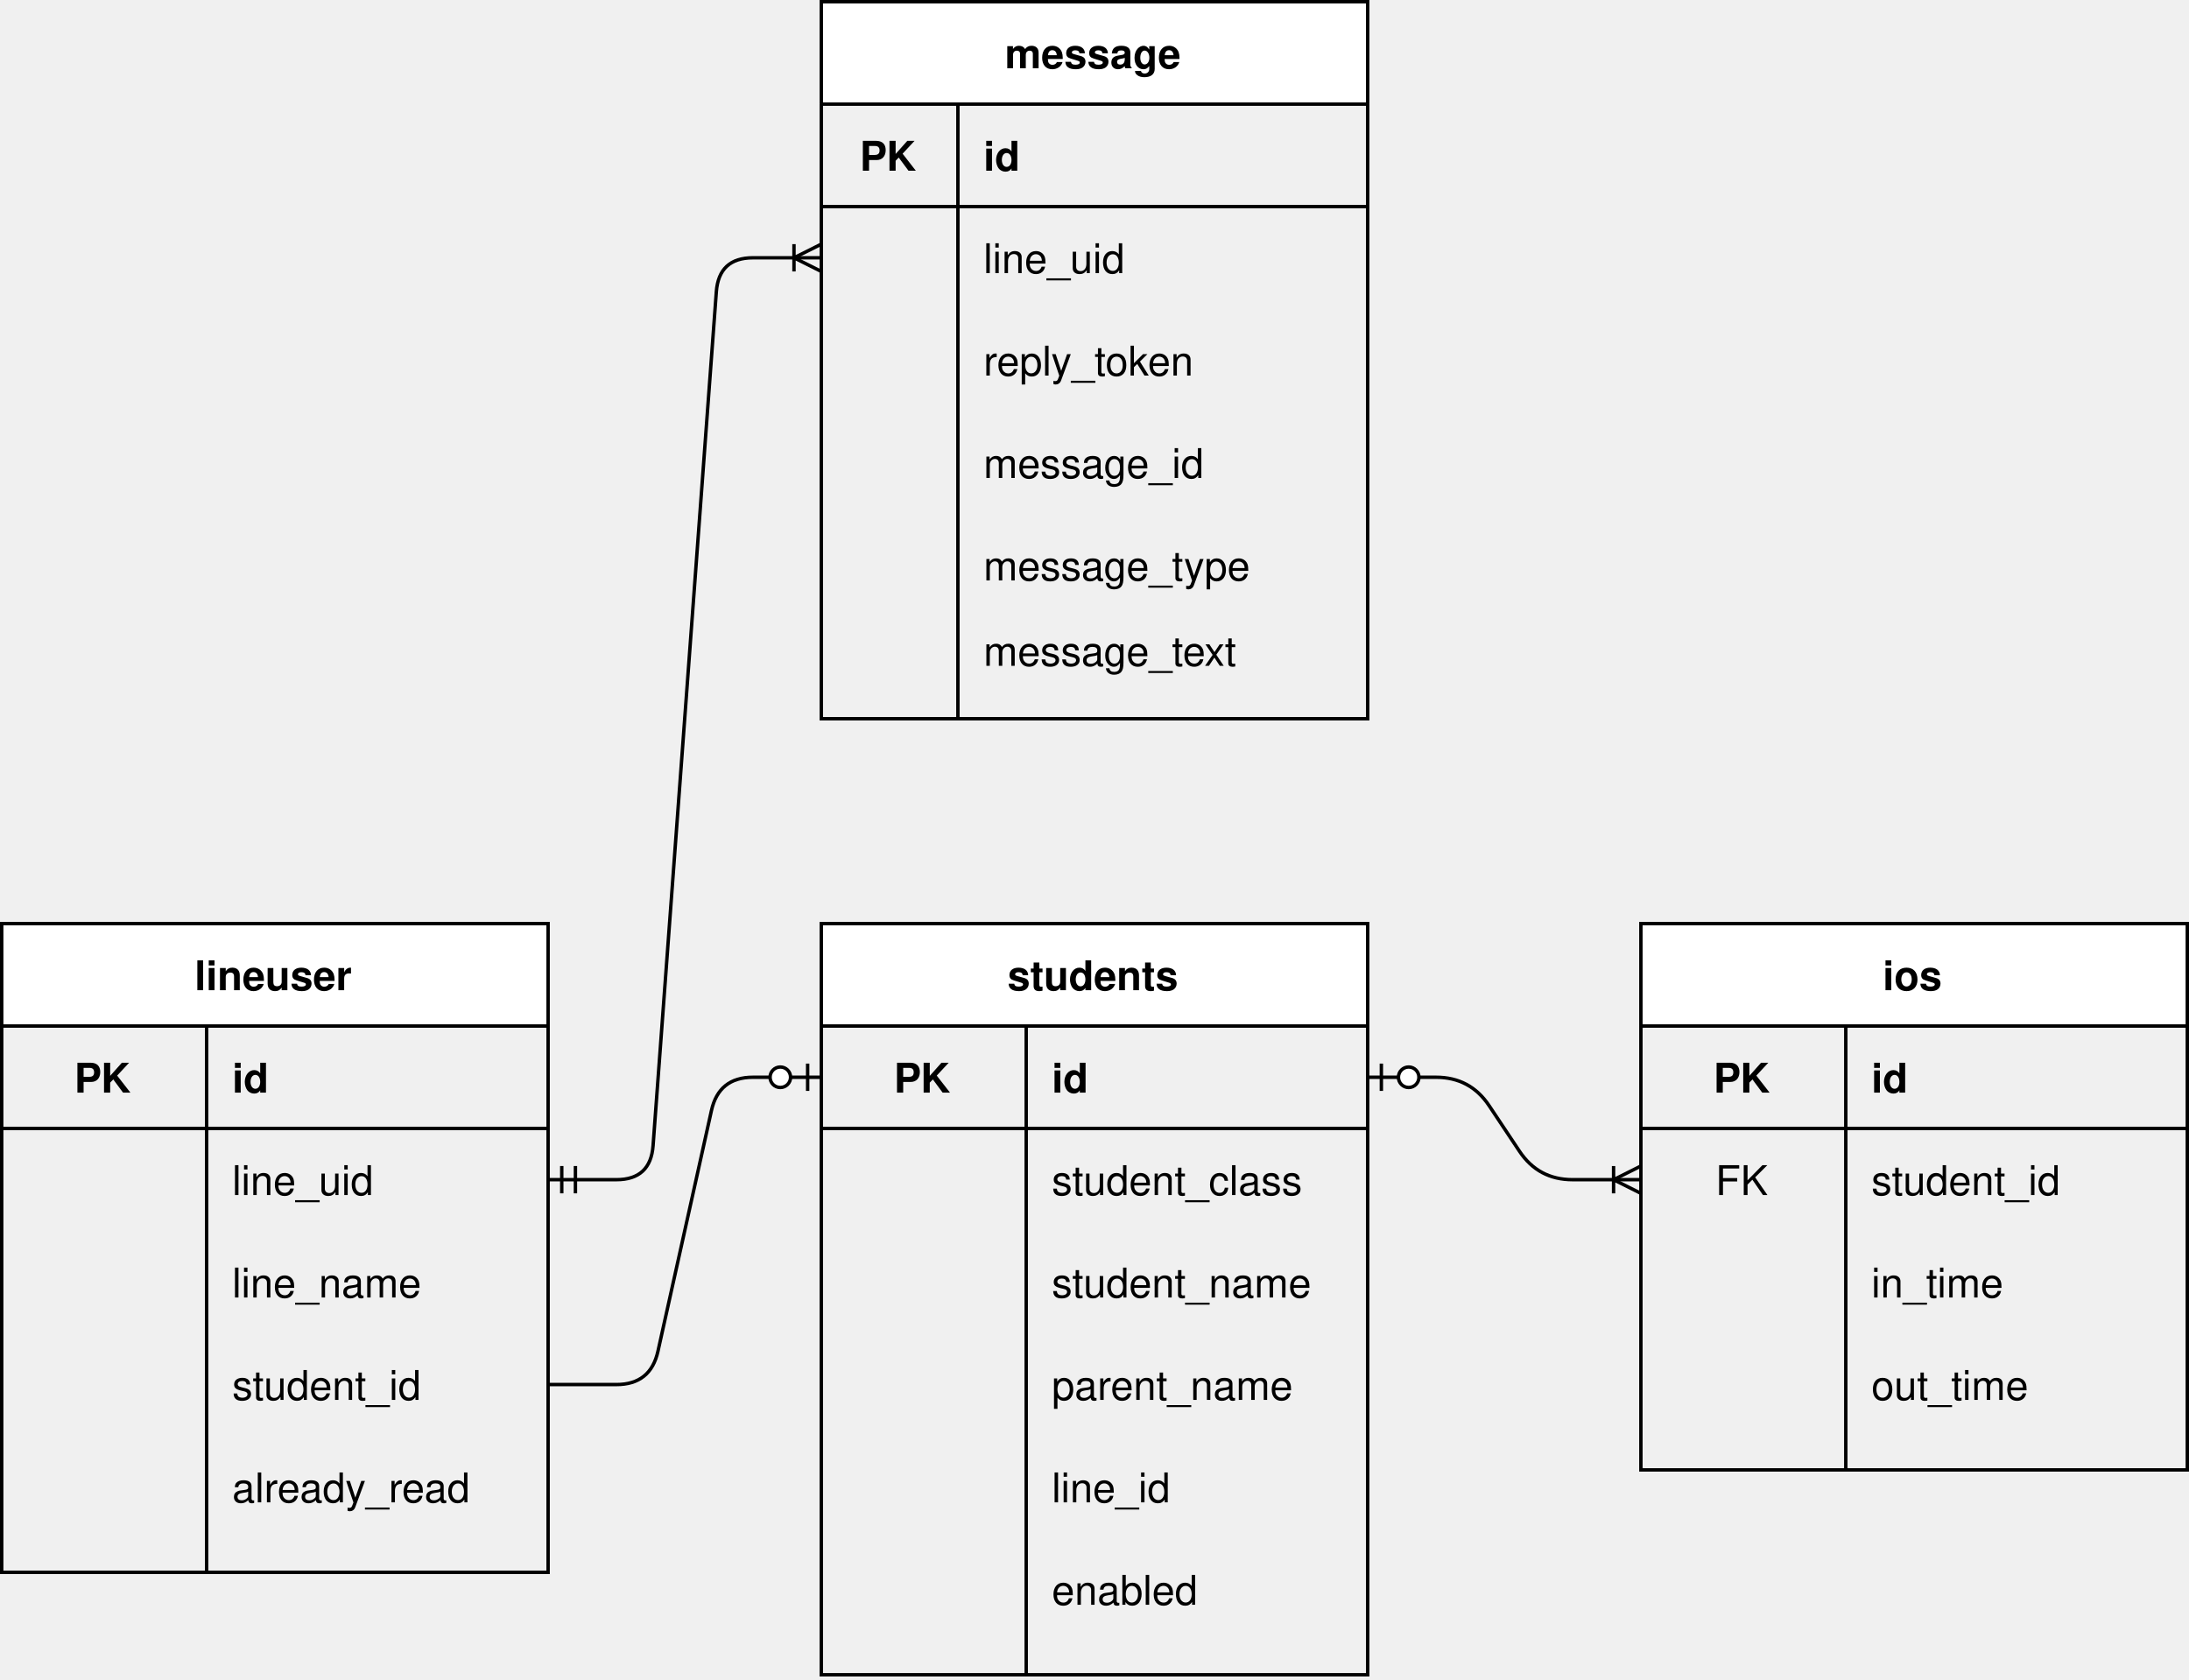
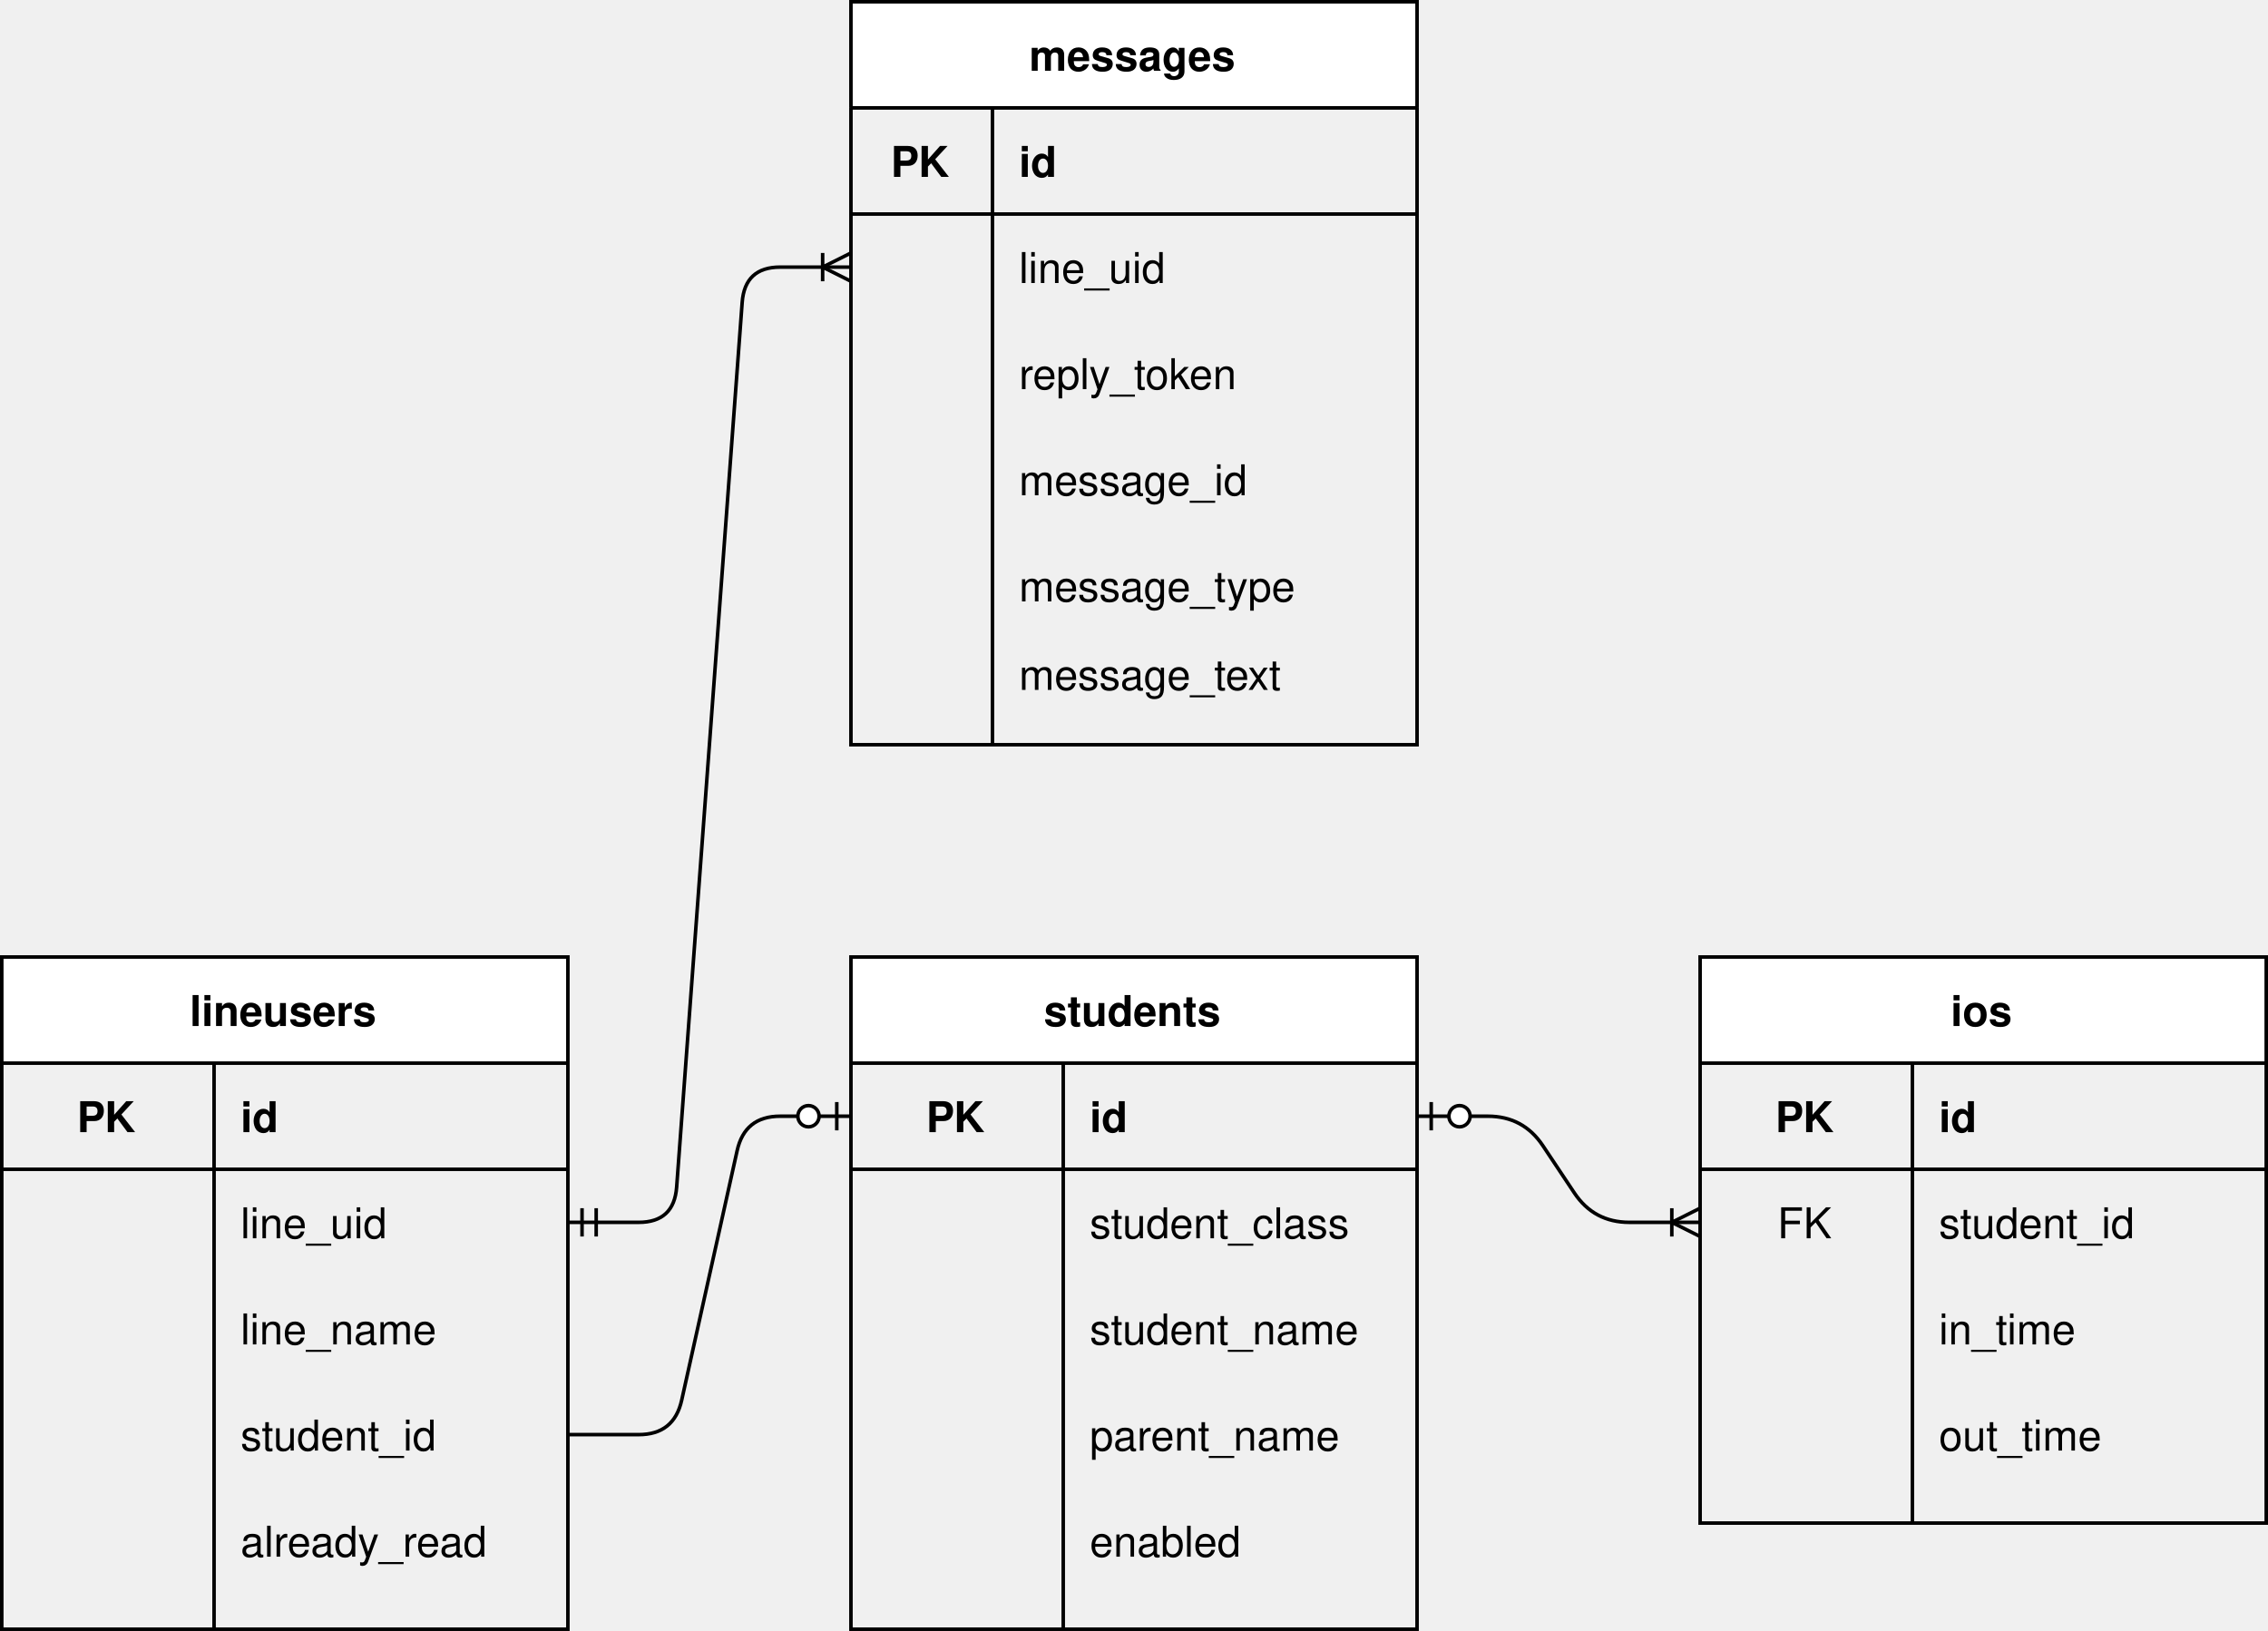
- <svg xmlns="http://www.w3.org/2000/svg" host="65bd71144e" version="1.1" width="641px" height="492px" viewBox="-0.5 -0.5 641 492" content="&lt;mxfile host=&quot;ffd26f32-2779-4140-997a-b0341d63d47d&quot; modified=&quot;2020-12-30T12:07:28.499Z&quot; agent=&quot;5.0 (Macintosh; Intel Mac OS X 10_15_7) AppleWebKit/537.36 (KHTML, like Gecko) Code/1.52.1 Chrome/83.0.41.122 Electron/9.3.5 Safari/537.36&quot; etag=&quot;Kl3NkxdtNwfztTpzyPWv&quot; version=&quot;13.10.0&quot; type=&quot;embed&quot;&gt;&lt;diagram id=&quot;iMxfj_zyNhaj64ZGeuDa&quot; name=&quot;ページ1&quot;&gt;7V1dj5s4FP01ea3CVzI8btKZrrRTbTVTabtPIzd4EmsJjsCZSfrr1wYbEhwmJhCbUKRRiy/g4HOvT7j3YDJy5uvdlxhsVl9xAMORPQ52I+fzyLZty3Xof8yy55axzy3LGAWZzSoMz+gX5MYxt25RAJOjAwnGIUGbY+MCRxFckCMbiGP8fnzYKw6PP3UDllAyPC9AKFv/QQFZZdY7e1rY/4RouRKfbE38bM8aiIP5SJIVCPD7gcm5HznzGGOSba13cxgy9AQu2XkPFXvzC4thRJRO4Jf8BsItH1xCtgE9O+EXSPZi1PRaN2yTgJ/MNEsIiAl3jjOmBgo3ASiCMTVYaTsMwSZB6eGZZYXC4BHs8ZaIjkRr9op2MHjKfMOOpW56pJ2xJuv8lXb+zC+G7QYhWkZ0e0GvlX3iLIYJvZZHkBB+hIwFh+cNxgTuDkwcmy8QryGJ9/QQvtcRfuKR6k54+71wuyVsqwOX5w4GPNSWed+FN+gGd8hp5+TXWzin0il0mASB8ImGO4iWqX+O4WcYBjHefAfxEhJu2GDE0Lt/Sx3OgUZhOMchZl6McMR6InjDd4bwVZz7ExOC18JZfOh5p+mwvRn9o0DMx5+8kUcvd07bVtGmf+zwmMxxlJCYxg7rA1IXvkPmxlMunCr7kPvMUXSZ04bHbMlj3/6q57OUsUDhs9ruGJfcUZ44mEL3Gqaks0IBneonca4xVw6AvRqujoQr3WUWV0FA2bGzZAMWKFo+ZmdOSsB71wB+dwz6YYCPr+UI9yYoqeyrjlGS6rdIKx7zGnqs9YkDAyT6q8FHrjLIOvhoUnXb9LIIQVJ979QRamodcxNUJN+6DlRUm4p8nVR01w8qUgdZBxX5lVQUgTXsCROpQ26AiUQfAxM1YSLL1khFTtPUuhtUlEdeJ6jIkbPf7GJ7xEQ1EDfBRHKePDBRfSbydDJR04y6I0zkKKOsg4nkpDdEEXzpftGodbRNsJCcHQ8sVJ+F7nSyUNNkuiMsNFFGWQcLyfkujNiY+sJC6mibYCE5MUZ4UDXpHk+4oa6qmRtP+YV/XBG6hYpqHX/eCWLzFIIAhBSSCBA4w9soSKRYyAeqFB7ubSTtWsXVfMp0Ulx15Zz9RsXVPPY68TXlyml79++TLxNXawBv4BvLHbL3FihJp7jqysn7g2lKuujG2e1U+u7K6bvQNLrPTK0DboKJhgy+BSbSqa26/Ujg3U4l8K6cwKPohaC+iBk10DZBQnICP5BQbRLSKquKNP7WWUgdZQ0s5Ml5L96SPtGQOtwGaMhToCEYLKHIRumwENk/wRAQhKP7Yk+Ws2aVRYsObrYi65DHJYyCP9jCFNq8f6Ku+I6/gmg/4uXIYtcvGOPv+O/UV3CHyA9xPt3+l3nlk8dbn3diBrDGXjQiOvofh42Ds1izOC1tifNkp/GgTPA2XnAU8rU4gmMP7nMZQqoT6aQrc2OcIvsGjy7jg4LkN8bHRehY4q5MpIvlmmY2In5WESZSR3apI6/cUQaD1NEFtcqJnGYyOXObwLiSAW6rni1N/RPBVskGd8eOUC9n+y3Qw6Tp89U9qSOf8WAWwp2oI0/k5PaG6sjncPaM3adM5BS0+9Ua9TryhcAbuGOZNH3OuieJUzNK0llHnjRNdc3lTedAvjPGR1M5GU0fAtt2n5Vah9sAC01vY/Vyx1lIZw15aveVhabmqjdTWdRNWei2H4m/EG8TNDSsWG6BhrRWkae3u2T53LyoQFkHD1UvWe7x/VAV4CaIaFiv3AYR6VybM73dBcvn5sXUHBHJuS4IYwiC/Qv7t79UVAG5ASry5cxYgr1dSetIt4qCBxTmh2lXsUpS1FlZS9xBHspaxlUsEQaiWGWVwkJZxSq94cwrd9SeiuXLBYE1TBL2rr2qOf8biVjlV81Zqpm/XfbYRYzQNPX/PVQsvzurIXy5rtAfFSsLxw/p1b0WrnK9oPv5UWsqVhXwu2PQDwPcvpYjbkNYN50vnaEknSqW3/Sp8c6mS/55Vf1qfCSXDXqvYlXBbYKFBi29BRbSqWL5vdXS/fNa+rVYKM9bD1CN4SbcvxD8Hx1Bb5noYz1dJxNZ40FQb4GKtCpZ1rhpXt1ZMuLhaIiN5OSXl5L6LGZVQm6EjQZdvQ020ilnWePeCus8HA2xkZz3CjYi+01/n/KpBN0IHw3yeht8pPrSuTZ+38Ya91Zf5+FYm4/agVXOgHM+gjvSYz76WGJX5aNWnGApvMxH27LRNYgCU4tG68rtYvXKodyuUH+9qtxui36ESu6WQkRVbi+/Ci9fpNBYbqfN4mfjssOLX99z7v8H&lt;/diagram&gt;&lt;/mxfile&gt;">
+ <svg xmlns="http://www.w3.org/2000/svg" host="65bd71144e" version="1.1" width="641px" height="461px" viewBox="-0.5 -0.5 641 461" content="&lt;mxfile host=&quot;ffd26f32-2779-4140-997a-b0341d63d47d&quot; modified=&quot;2020-12-30T14:23:04.310Z&quot; agent=&quot;5.0 (Macintosh; Intel Mac OS X 10_15_7) AppleWebKit/537.36 (KHTML, like Gecko) Code/1.52.1 Chrome/83.0.41.122 Electron/9.3.5 Safari/537.36&quot; etag=&quot;WV0q4qYUk1pMmG48ROUY&quot; version=&quot;13.10.0&quot; type=&quot;embed&quot;&gt;&lt;diagram id=&quot;iMxfj_zyNhaj64ZGeuDa&quot; name=&quot;ページ1&quot;&gt;7V1db6M4FP01eR2FBEh43GTaGWk72lE70s4+VZ7gJtY6OAKnTebXrx1svhwaKMQmLFJVxRcw9rmXU997cDqaLreHLyHYbb4RH+LRZOwfRtPPo8nEns/Zb244xgbLncWGdYh8YUoNT+g3FMaxsO6RD6PciZQQTNEub1yRIIArmrOBMCRv+dNeCM7fdQfWUDE8rQBWrX8jn25i63wyS+1fIVpv5J0t14uPbIE8Wcwk2gCfvGVM07vRdBkSQuNP28MSYo6dxCW+7r7kaDKwEAa00gViyK8A78XkIrr32dWRGCA9ylmzse74Rwp+cdMioiCkwjnTMTMwuClAAQyZwTq1MQa7CJ1Ojy0bhP0HcCR7KjuSrcULOkD/MfYNP5e56YF1xpu88xfW+ZMYDD8MMFoH7POKjZXfcRHCiI3lAURUnKFiIeB5hSGFh4xJYPMFki2k4ZGdIo5OpZ9EoNquaL+lbrekbZN1uSeMQITaOuk79Qb7IBxy3jnJeFPnlDqFTZMigB9ZuINgffJPHn6OoR+S3Q8QriEVhh1BHL2715PDBdAI4yXBhHsxIAHviZKdOIjhi7z2F6GUbKWzxNSTTk/TdhbshwGxHH9yRg4b7pK1rbTNfvjpIV2SIKIhix3eB2QufIPcjedcOKvsQ+GzaUWXTdvw2ETx2Pc/6/nsxFgg9Vltd4wL7ig+OIRB94JPpLNBPnvUz+Jc41nJAHs1XKcKruyQWVwlAcXnLqIdWKFg/RBf6RaAd64B/CEPejbAx9dyhH0TlFT0VccoqepfkVY85jT0WOsPDvSR7K8GH9mVQdbBR27Zsul5hUFUvnbqCDW1jrkJKlKXrgMV1aYiTycVzftBRdVB1kFFXikVBWALe8JE1SE3wESyj4GJmjCRNdFIRdOmqXU3qCiJvE5Q0VTNfuPB9oiJaiBugonUdenARPWZyNHJRE2XsR1hIrcyyjqYSF1pwoDPqfNFo9bRNsFC6pIUkUFPYEcc6YbaeoL7jl/E7dLQTfULK3+/uXo7p0IQAMwgCQCFC7IP/EiJhWSilcLDvo3lslZZI3lkOilr2Opq+UZlDbtTC2ZbXTD3VdaoAbyBv1i2qi91kZK0rpvrU5JOWcNWhah705T0oYVzEnrdYCRVLZLVxO4zU+uAm2CiIYNvgYl0qhp2PxJ4u1MJvK0m8Ch4pqgvZcQaaJsgITWBH0ioNglpFTRkGn/rLFQdZQ0s5Kh5L9nTPtFQdbgN0JBTgYagv4YyG2XTQvT4CDGgiAR36ZE4Z40rixab3GJDt1jEJQz8P/gr4ax598hc8YN8A8FxJMqR6aHfMCQ/yF8nX8EDoj/l9ezzP9wrnxzR+nyQTwBvHGUjYLP/mW1kruLN9LJTS16nOk0EZUT24UqgkLwFLzk2s87lCFV9kM66MjGGJ2RfYW4Y7xQkv3M+TkMneSdapovFmmY8I3FVGiZKR5NCR06xoxgGpaMP1CpdNc3EKID7CIZ9KWgrz/6ZaCulg3neE3rfj3ebvtrYk0LyBQ/GMdyJQrKrZrc3VEi+hLNjbKHiqjlo98s11QvJHwTewJLFbfqKY08yp2aUpLOQ7DbNdc0lTpdAnhvjo5majfJl0/O++6zUOtwGWGh2GxsHO85COovIs0lfWWhmrnwzU1XdEwvd9tuoH8TbBA0NmwVboCGtZeTZ7e4WvPRclKCsg4fKdwv2eD1UBrgJIhq2CrZBRDpfi5/d7l7BS8/FzBwRqbkuwCEE/vGZ/+4vFZVAboCKPDUzVmBvV9PKCVeBf49wcpp2GaugRV3UteQKMqtrGZexZBjIYpVVCIvKMlbhy4WcYkftyVieWhDYwigCazioWCP1a56sqqn/pOiyD1FC09z//yFjed3ZD+GphYX+yFhxOL7Lr/a1cFULBt1PkFqTscqAP+RBzwb45FqOuA1l3XTCdIGSdMpYXtP3xjubL3mXZfWr8ZFaN+i9jFUGtwkWGsT0FlhIp4zl9VZM9y6L6ddioSRxzaAawh0+PlPyL5tBb5nofUFdJxNZ40FRb4GKtEpZ1rhpXt1ZMhLhaIiN1ORX1JL6rGaVQm6EjQZhvQ020qlnWePeKusiHA2xkZr3Sjaix11/X/MpBd0IHw36eht8dObbmc6rDq34rLcCuwjH2nzUDqxqBpzwETzQHvPR+xp7VT5qxQlWha/z0bZxdAsC39S20bp6u9y+ktXbK9Rfr6q3T2Q/Uia3CyFSVW8vfhleskuhsd7Omum/bIpPT//v1fTuPw==&lt;/diagram&gt;&lt;/mxfile&gt;">
  <defs>
    <clipPath id="mx-clip-240-300-60-30-0">
      <rect x="240" y="300" width="60" height="30" />
    </clipPath>
    <clipPath id="mx-clip-306-300-94-30-0">
      <rect x="306" y="300" width="94" height="30" />
    </clipPath>
    <clipPath id="mx-clip-306-330-94-30-0">
      <rect x="306" y="330" width="94" height="30" />
    </clipPath>
    <clipPath id="mx-clip-306-360-94-30-0">
      <rect x="306" y="360" width="94" height="30" />
    </clipPath>
    <clipPath id="mx-clip-306-390-94-30-0">
      <rect x="306" y="390" width="94" height="30" />
    </clipPath>
    <clipPath id="mx-clip-306-420-94-30-0">
      <rect x="306" y="420" width="94" height="30" />
    </clipPath>
-     <clipPath id="mx-clip-306-450-94-30-0">
-       <rect x="306" y="450" width="94" height="30" />
-     </clipPath>
    <clipPath id="mx-clip-480-300-60-30-0">
      <rect x="480" y="300" width="60" height="30" />
    </clipPath>
    <clipPath id="mx-clip-546-300-94-30-0">
      <rect x="546" y="300" width="94" height="30" />
    </clipPath>
    <clipPath id="mx-clip-480-330-60-30-0">
      <rect x="480" y="330" width="60" height="30" />
    </clipPath>
    <clipPath id="mx-clip-546-330-94-30-0">
      <rect x="546" y="330" width="94" height="30" />
    </clipPath>
    <clipPath id="mx-clip-546-360-94-30-0">
      <rect x="546" y="360" width="94" height="30" />
    </clipPath>
    <clipPath id="mx-clip-546-390-94-30-0">
      <rect x="546" y="390" width="94" height="30" />
    </clipPath>
    <clipPath id="mx-clip-0-300-60-30-0">
      <rect x="0" y="300" width="60" height="30" />
    </clipPath>
    <clipPath id="mx-clip-66-300-94-30-0">
      <rect x="66" y="300" width="94" height="30" />
    </clipPath>
    <clipPath id="mx-clip-66-330-94-30-0">
      <rect x="66" y="330" width="94" height="30" />
    </clipPath>
    <clipPath id="mx-clip-66-360-94-30-0">
      <rect x="66" y="360" width="94" height="30" />
    </clipPath>
    <clipPath id="mx-clip-66-390-94-30-0">
      <rect x="66" y="390" width="94" height="30" />
    </clipPath>
    <clipPath id="mx-clip-66-420-94-30-0">
      <rect x="66" y="420" width="94" height="30" />
    </clipPath>
    <clipPath id="mx-clip-240-30-40-30-0">
      <rect x="240" y="30" width="40" height="30" />
    </clipPath>
    <clipPath id="mx-clip-286-30-114-30-0">
      <rect x="286" y="30" width="114" height="30" />
    </clipPath>
    <clipPath id="mx-clip-286-60-114-30-0">
      <rect x="286" y="60" width="114" height="30" />
    </clipPath>
    <clipPath id="mx-clip-286-90-114-30-0">
      <rect x="286" y="90" width="114" height="30" />
    </clipPath>
    <clipPath id="mx-clip-286-120-114-30-0">
      <rect x="286" y="120" width="114" height="30" />
    </clipPath>
    <clipPath id="mx-clip-286-150-114-30-0">
      <rect x="286" y="150" width="114" height="30" />
    </clipPath>
    <clipPath id="mx-clip-286-180-114-20-0">
      <rect x="286" y="180" width="114" height="20" />
    </clipPath>
  </defs>
  <g>
    <path d="M 240 300 L 240 270 L 400 270 L 400 300" fill="#ffffff" stroke="#000000" stroke-miterlimit="10" pointer-events="all" />
-     <path d="M 240 300 L 240 490 L 400 490 L 400 300" fill="none" stroke="#000000" stroke-miterlimit="10" pointer-events="none" />
+     <path d="M 240 300 L 240 460 L 400 460 L 400 300" fill="none" stroke="#000000" stroke-miterlimit="10" pointer-events="none" />
    <path d="M 240 300 L 400 300" fill="none" stroke="#000000" stroke-miterlimit="10" pointer-events="none" />
-     <path d="M 300 300 L 300 490" fill="none" stroke="#000000" stroke-miterlimit="10" pointer-events="none" />
+     <path d="M 300 300 L 300 460" fill="none" stroke="#000000" stroke-miterlimit="10" pointer-events="none" />
    <g fill="#000000" font-family="Helvetica" font-weight="bold" pointer-events="none" text-anchor="middle" font-size="12px">
      <text x="319.5" y="289.5">
                students
            </text>
    </g>
    <path d="M 240 300 M 400 300 M 400 330 L 240 330" fill="none" stroke="#000000" stroke-miterlimit="10" pointer-events="none" />
    <path d="M 240 300 M 300 300 M 300 330 M 240 330" fill="none" stroke="#000000" stroke-miterlimit="10" pointer-events="none" />
    <g fill="#000000" font-family="Helvetica" font-weight="bold" pointer-events="none" clip-path="url(#mx-clip-240-300-60-30-0)" text-anchor="middle" font-size="12px">
      <text x="269.5" y="319.5">
                PK
            </text>
    </g>
    <path d="M 300 300 M 400 300 M 400 330 M 300 330" fill="none" stroke="#000000" stroke-miterlimit="10" pointer-events="none" />
    <g fill="#000000" font-family="Helvetica" font-weight="bold" text-decoration="underline" pointer-events="none" clip-path="url(#mx-clip-306-300-94-30-0)" font-size="12px">
      <text x="307.5" y="319.5">
                id
            </text>
    </g>
    <path d="M 240 330 M 400 330 M 400 360 M 240 360" fill="none" stroke="#000000" stroke-miterlimit="10" pointer-events="none" />
    <path d="M 240 330 M 300 330 M 300 360 M 240 360" fill="none" stroke="#000000" stroke-miterlimit="10" pointer-events="none" />
    <path d="M 300 330 M 400 330 M 400 360 M 300 360" fill="none" stroke="#000000" stroke-miterlimit="10" pointer-events="none" />
    <g fill="#000000" font-family="Helvetica" pointer-events="none" clip-path="url(#mx-clip-306-330-94-30-0)" font-size="12px">
      <text x="307.5" y="349.5">
                student_class
            </text>
    </g>
    <path d="M 240 360 M 400 360 M 400 390 M 240 390" fill="none" stroke="#000000" stroke-miterlimit="10" pointer-events="none" />
    <path d="M 240 360 M 300 360 M 300 390 M 240 390" fill="none" stroke="#000000" stroke-miterlimit="10" pointer-events="none" />
    <path d="M 300 360 M 400 360 M 400 390 M 300 390" fill="none" stroke="#000000" stroke-miterlimit="10" pointer-events="none" />
    <g fill="#000000" font-family="Helvetica" pointer-events="none" clip-path="url(#mx-clip-306-360-94-30-0)" font-size="12px">
      <text x="307.5" y="379.5">
                student_name
            </text>
    </g>
    <path d="M 240 390 M 400 390 M 400 420 M 240 420" fill="none" stroke="#000000" stroke-miterlimit="10" pointer-events="none" />
    <path d="M 240 390 M 300 390 M 300 420 M 240 420" fill="none" stroke="#000000" stroke-miterlimit="10" pointer-events="none" />
    <path d="M 300 390 M 400 390 M 400 420 M 300 420" fill="none" stroke="#000000" stroke-miterlimit="10" pointer-events="none" />
    <g fill="#000000" font-family="Helvetica" pointer-events="none" clip-path="url(#mx-clip-306-390-94-30-0)" font-size="12px">
      <text x="307.5" y="409.5">
                parent_name
            </text>
    </g>
    <path d="M 240 420 M 400 420 M 400 450 M 240 450" fill="none" stroke="#000000" stroke-miterlimit="10" pointer-events="none" />
    <path d="M 240 420 M 300 420 M 300 450 M 240 450" fill="none" stroke="#000000" stroke-miterlimit="10" pointer-events="none" />
    <path d="M 300 420 M 400 420 M 400 450 M 300 450" fill="none" stroke="#000000" stroke-miterlimit="10" pointer-events="none" />
    <g fill="#000000" font-family="Helvetica" pointer-events="none" clip-path="url(#mx-clip-306-420-94-30-0)" font-size="12px">
      <text x="307.5" y="439.5">
-                 line_id
-             </text>
-     </g>
-     <path d="M 240 450 M 400 450 M 400 480 M 240 480" fill="none" stroke="#000000" stroke-miterlimit="10" pointer-events="none" />
-     <path d="M 240 450 M 300 450 M 300 480 M 240 480" fill="none" stroke="#000000" stroke-miterlimit="10" pointer-events="none" />
-     <path d="M 300 450 M 400 450 M 400 480 M 300 480" fill="none" stroke="#000000" stroke-miterlimit="10" pointer-events="none" />
-     <g fill="#000000" font-family="Helvetica" pointer-events="none" clip-path="url(#mx-clip-306-450-94-30-0)" font-size="12px">
-       <text x="307.5" y="469.5">
                enabled
            </text>
    </g>
    <path d="M 480 300 L 480 270 L 640 270 L 640 300" fill="#ffffff" stroke="#000000" stroke-miterlimit="10" pointer-events="none" />
    <path d="M 480 300 L 480 430 L 640 430 L 640 300" fill="none" stroke="#000000" stroke-miterlimit="10" pointer-events="none" />
    <path d="M 480 300 L 640 300" fill="none" stroke="#000000" stroke-miterlimit="10" pointer-events="none" />
    <path d="M 540 300 L 540 430" fill="none" stroke="#000000" stroke-miterlimit="10" pointer-events="none" />
    <g fill="#000000" font-family="Helvetica" font-weight="bold" pointer-events="none" text-anchor="middle" font-size="12px">
      <text x="559.5" y="289.5">
                ios
            </text>
    </g>
    <path d="M 480 300 M 640 300 M 640 330 L 480 330" fill="none" stroke="#000000" stroke-miterlimit="10" pointer-events="none" />
    <path d="M 480 300 M 540 300 M 540 330 M 480 330" fill="none" stroke="#000000" stroke-miterlimit="10" pointer-events="none" />
    <g fill="#000000" font-family="Helvetica" font-weight="bold" pointer-events="none" clip-path="url(#mx-clip-480-300-60-30-0)" text-anchor="middle" font-size="12px">
      <text x="509.5" y="319.5">
                PK
            </text>
    </g>
    <path d="M 540 300 M 640 300 M 640 330 M 540 330" fill="none" stroke="#000000" stroke-miterlimit="10" pointer-events="none" />
    <g fill="#000000" font-family="Helvetica" font-weight="bold" text-decoration="underline" pointer-events="none" clip-path="url(#mx-clip-546-300-94-30-0)" font-size="12px">
      <text x="547.5" y="319.5">
                id
            </text>
    </g>
    <path d="M 480 330 M 640 330 M 640 360 M 480 360" fill="none" stroke="#000000" stroke-miterlimit="10" pointer-events="none" />
    <path d="M 480 330 M 540 330 M 540 360 M 480 360" fill="none" stroke="#000000" stroke-miterlimit="10" pointer-events="none" />
    <g fill="#000000" font-family="Helvetica" pointer-events="none" clip-path="url(#mx-clip-480-330-60-30-0)" text-anchor="middle" font-size="12px">
      <text x="509.5" y="349.5">
                FK
            </text>
    </g>
    <path d="M 540 330 M 640 330 M 640 360 M 540 360" fill="none" stroke="#000000" stroke-miterlimit="10" pointer-events="none" />
    <g fill="#000000" font-family="Helvetica" pointer-events="none" clip-path="url(#mx-clip-546-330-94-30-0)" font-size="12px">
      <text x="547.5" y="349.5">
                student_id
            </text>
    </g>
    <path d="M 480 360 M 640 360 M 640 390 M 480 390" fill="none" stroke="#000000" stroke-miterlimit="10" pointer-events="none" />
    <path d="M 480 360 M 540 360 M 540 390 M 480 390" fill="none" stroke="#000000" stroke-miterlimit="10" pointer-events="none" />
    <path d="M 540 360 M 640 360 M 640 390 M 540 390" fill="none" stroke="#000000" stroke-miterlimit="10" pointer-events="none" />
    <g fill="#000000" font-family="Helvetica" pointer-events="none" clip-path="url(#mx-clip-546-360-94-30-0)" font-size="12px">
      <text x="547.5" y="379.5">
                in_time
            </text>
    </g>
    <path d="M 480 390 M 640 390 M 640 420 M 480 420" fill="none" stroke="#000000" stroke-miterlimit="10" pointer-events="none" />
    <path d="M 480 390 M 540 390 M 540 420 M 480 420" fill="none" stroke="#000000" stroke-miterlimit="10" pointer-events="none" />
    <path d="M 540 390 M 640 390 M 640 420 M 540 420" fill="none" stroke="#000000" stroke-miterlimit="10" pointer-events="none" />
    <g fill="#000000" font-family="Helvetica" pointer-events="none" clip-path="url(#mx-clip-546-390-94-30-0)" font-size="12px">
      <text x="547.5" y="409.5">
                out_time
            </text>
    </g>
    <path d="M 400 315 L 420 315 Q 430 315 435.55 323.32 L 444.45 336.68 Q 450 345 460 345 L 480 345" fill="none" stroke="#000000" stroke-miterlimit="10" pointer-events="none" />
    <ellipse cx="412" cy="315" rx="3" ry="3" fill="#ffffff" stroke="#000000" pointer-events="none" />
    <path d="M 404 311 L 404 319" fill="none" stroke="#000000" stroke-miterlimit="10" pointer-events="none" />
    <path d="M 472 349 L 472 341 M 480 341 L 472 345 L 480 349" fill="none" stroke="#000000" stroke-miterlimit="10" pointer-events="none" />
    <path d="M 0 300 L 0 270 L 160 270 L 160 300" fill="#ffffff" stroke="#000000" stroke-miterlimit="10" pointer-events="none" />
    <path d="M 0 300 L 0 460 L 160 460 L 160 300" fill="none" stroke="#000000" stroke-miterlimit="10" pointer-events="none" />
    <path d="M 0 300 L 160 300" fill="none" stroke="#000000" stroke-miterlimit="10" pointer-events="none" />
    <path d="M 60 300 L 60 460" fill="none" stroke="#000000" stroke-miterlimit="10" pointer-events="none" />
    <g fill="#000000" font-family="Helvetica" font-weight="bold" pointer-events="none" text-anchor="middle" font-size="12px">
      <text x="79.5" y="289.5">
-                 lineuser
+                 lineusers
            </text>
    </g>
    <path d="M 0 300 M 160 300 M 160 330 L 0 330" fill="none" stroke="#000000" stroke-miterlimit="10" pointer-events="none" />
    <path d="M 0 300 M 60 300 M 60 330 M 0 330" fill="none" stroke="#000000" stroke-miterlimit="10" pointer-events="none" />
    <g fill="#000000" font-family="Helvetica" font-weight="bold" pointer-events="none" clip-path="url(#mx-clip-0-300-60-30-0)" text-anchor="middle" font-size="12px">
      <text x="29.5" y="319.5">
                PK
            </text>
    </g>
    <path d="M 60 300 M 160 300 M 160 330 M 60 330" fill="none" stroke="#000000" stroke-miterlimit="10" pointer-events="none" />
    <g fill="#000000" font-family="Helvetica" font-weight="bold" text-decoration="underline" pointer-events="none" clip-path="url(#mx-clip-66-300-94-30-0)" font-size="12px">
      <text x="67.5" y="319.5">
                id
            </text>
    </g>
    <path d="M 0 330 M 160 330 M 160 360 M 0 360" fill="none" stroke="#000000" stroke-miterlimit="10" pointer-events="none" />
    <path d="M 0 330 M 60 330 M 60 360 M 0 360" fill="none" stroke="#000000" stroke-miterlimit="10" pointer-events="none" />
    <path d="M 60 330 M 160 330 M 160 360 M 60 360" fill="none" stroke="#000000" stroke-miterlimit="10" pointer-events="none" />
    <g fill="#000000" font-family="Helvetica" pointer-events="none" clip-path="url(#mx-clip-66-330-94-30-0)" font-size="12px">
      <text x="67.5" y="349.5">
                line_uid
            </text>
    </g>
    <path d="M 0 360 M 160 360 M 160 390 M 0 390" fill="none" stroke="#000000" stroke-miterlimit="10" pointer-events="none" />
    <path d="M 0 360 M 60 360 M 60 390 M 0 390" fill="none" stroke="#000000" stroke-miterlimit="10" pointer-events="none" />
    <path d="M 60 360 M 160 360 M 160 390 M 60 390" fill="none" stroke="#000000" stroke-miterlimit="10" pointer-events="none" />
    <g fill="#000000" font-family="Helvetica" pointer-events="none" clip-path="url(#mx-clip-66-360-94-30-0)" font-size="12px">
      <text x="67.5" y="379.5">
                line_name
            </text>
    </g>
    <path d="M 0 390 M 160 390 M 160 420 M 0 420" fill="none" stroke="#000000" stroke-miterlimit="10" pointer-events="none" />
    <path d="M 0 390 M 60 390 M 60 420 M 0 420" fill="none" stroke="#000000" stroke-miterlimit="10" pointer-events="none" />
    <path d="M 60 390 M 160 390 M 160 420 M 60 420" fill="none" stroke="#000000" stroke-miterlimit="10" pointer-events="none" />
    <g fill="#000000" font-family="Helvetica" pointer-events="none" clip-path="url(#mx-clip-66-390-94-30-0)" font-size="12px">
      <text x="67.5" y="409.5">
                student_id
            </text>
    </g>
    <path d="M 0 420 M 160 420 M 160 450 M 0 450" fill="none" stroke="#000000" stroke-miterlimit="10" pointer-events="none" />
    <path d="M 0 420 M 60 420 M 60 450 M 0 450" fill="none" stroke="#000000" stroke-miterlimit="10" pointer-events="none" />
    <path d="M 60 420 M 160 420 M 160 450 M 60 450" fill="none" stroke="#000000" stroke-miterlimit="10" pointer-events="none" />
    <g fill="#000000" font-family="Helvetica" pointer-events="none" clip-path="url(#mx-clip-66-420-94-30-0)" font-size="12px">
      <text x="67.5" y="439.5">
                already_read
            </text>
    </g>
    <path d="M 160 405 L 180 405 Q 190 405 192.17 395.24 L 207.83 324.76 Q 210 315 220 315 L 240 315" fill="none" stroke="#000000" stroke-miterlimit="10" pointer-events="none" />
    <ellipse cx="228" cy="315" rx="3" ry="3" fill="#ffffff" stroke="#000000" pointer-events="none" />
    <path d="M 236 319 L 236 311" fill="none" stroke="#000000" stroke-miterlimit="10" pointer-events="none" />
    <path d="M 240 30 L 240 0 L 400 0 L 400 30" fill="#ffffff" stroke="#000000" stroke-miterlimit="10" pointer-events="none" />
    <path d="M 240 30 L 240 210 L 400 210 L 400 30" fill="none" stroke="#000000" stroke-miterlimit="10" pointer-events="none" />
    <path d="M 240 30 L 400 30" fill="none" stroke="#000000" stroke-miterlimit="10" pointer-events="none" />
    <path d="M 280 30 L 280 210" fill="none" stroke="#000000" stroke-miterlimit="10" pointer-events="none" />
    <g fill="#000000" font-family="Helvetica" font-weight="bold" pointer-events="none" text-anchor="middle" font-size="12px">
      <text x="319.5" y="19.5">
-                 message
+                 messages
            </text>
    </g>
    <path d="M 240 30 M 400 30 M 400 60 L 240 60" fill="none" stroke="#000000" stroke-miterlimit="10" pointer-events="none" />
    <path d="M 240 30 M 280 30 M 280 60 M 240 60" fill="none" stroke="#000000" stroke-miterlimit="10" pointer-events="none" />
    <g fill="#000000" font-family="Helvetica" font-weight="bold" pointer-events="none" clip-path="url(#mx-clip-240-30-40-30-0)" text-anchor="middle" font-size="12px">
      <text x="259.5" y="49.5">
                PK
            </text>
    </g>
    <path d="M 280 30 M 400 30 M 400 60 M 280 60" fill="none" stroke="#000000" stroke-miterlimit="10" pointer-events="none" />
    <g fill="#000000" font-family="Helvetica" font-weight="bold" text-decoration="underline" pointer-events="none" clip-path="url(#mx-clip-286-30-114-30-0)" font-size="12px">
      <text x="287.5" y="49.5">
                id
            </text>
    </g>
    <path d="M 240 60 M 400 60 M 400 90 M 240 90" fill="none" stroke="#000000" stroke-miterlimit="10" pointer-events="none" />
    <path d="M 240 60 M 280 60 M 280 90 M 240 90" fill="none" stroke="#000000" stroke-miterlimit="10" pointer-events="none" />
    <path d="M 280 60 M 400 60 M 400 90 M 280 90" fill="none" stroke="#000000" stroke-miterlimit="10" pointer-events="none" />
    <g fill="#000000" font-family="Helvetica" pointer-events="none" clip-path="url(#mx-clip-286-60-114-30-0)" font-size="12px">
      <text x="287.5" y="79.5">
                line_uid
            </text>
    </g>
    <path d="M 240 90 M 400 90 M 400 120 M 240 120" fill="none" stroke="#000000" stroke-miterlimit="10" pointer-events="none" />
    <path d="M 240 90 M 280 90 M 280 120 M 240 120" fill="none" stroke="#000000" stroke-miterlimit="10" pointer-events="none" />
    <path d="M 280 90 M 400 90 M 400 120 M 280 120" fill="none" stroke="#000000" stroke-miterlimit="10" pointer-events="none" />
    <g fill="#000000" font-family="Helvetica" pointer-events="none" clip-path="url(#mx-clip-286-90-114-30-0)" font-size="12px">
      <text x="287.5" y="109.5">
                reply_token
            </text>
    </g>
    <path d="M 240 120 M 400 120 M 400 150 M 240 150" fill="none" stroke="#000000" stroke-miterlimit="10" pointer-events="none" />
    <path d="M 240 120 M 280 120 M 280 150 M 240 150" fill="none" stroke="#000000" stroke-miterlimit="10" pointer-events="none" />
    <path d="M 280 120 M 400 120 M 400 150 M 280 150" fill="none" stroke="#000000" stroke-miterlimit="10" pointer-events="none" />
    <g fill="#000000" font-family="Helvetica" pointer-events="none" clip-path="url(#mx-clip-286-120-114-30-0)" font-size="12px">
      <text x="287.5" y="139.5">
                message_id
            </text>
    </g>
    <path d="M 240 150 M 400 150 M 400 180 M 240 180" fill="none" stroke="#000000" stroke-miterlimit="10" pointer-events="none" />
    <path d="M 240 150 M 280 150 M 280 180 M 240 180" fill="none" stroke="#000000" stroke-miterlimit="10" pointer-events="none" />
    <path d="M 280 150 M 400 150 M 400 180 M 280 180" fill="none" stroke="#000000" stroke-miterlimit="10" pointer-events="none" />
    <g fill="#000000" font-family="Helvetica" pointer-events="none" clip-path="url(#mx-clip-286-150-114-30-0)" font-size="12px">
      <text x="287.5" y="169.5">
                message_type
            </text>
    </g>
    <path d="M 240 180 M 400 180 M 400 200 M 240 200" fill="none" stroke="#000000" stroke-miterlimit="10" pointer-events="none" />
    <path d="M 240 180 M 280 180 M 280 200 M 240 200" fill="none" stroke="#000000" stroke-miterlimit="10" pointer-events="none" />
    <path d="M 280 180 M 400 180 M 400 200 M 280 200" fill="none" stroke="#000000" stroke-miterlimit="10" pointer-events="none" />
    <g fill="#000000" font-family="Helvetica" pointer-events="none" clip-path="url(#mx-clip-286-180-114-20-0)" font-size="12px">
      <text x="287.5" y="194.5">
                message_text
            </text>
    </g>
    <path d="M 160 345 L 180 345 Q 190 345 190.74 335.03 L 209.26 84.97 Q 210 75 220 75 L 240 75" fill="none" stroke="#000000" stroke-miterlimit="10" pointer-events="none" />
    <path d="M 164 341 L 164 349 M 168 341 L 168 349" fill="none" stroke="#000000" stroke-miterlimit="10" pointer-events="none" />
    <path d="M 232 79 L 232 71 M 240 71 L 232 75 L 240 79" fill="none" stroke="#000000" stroke-miterlimit="10" pointer-events="none" />
  </g>
</svg>
